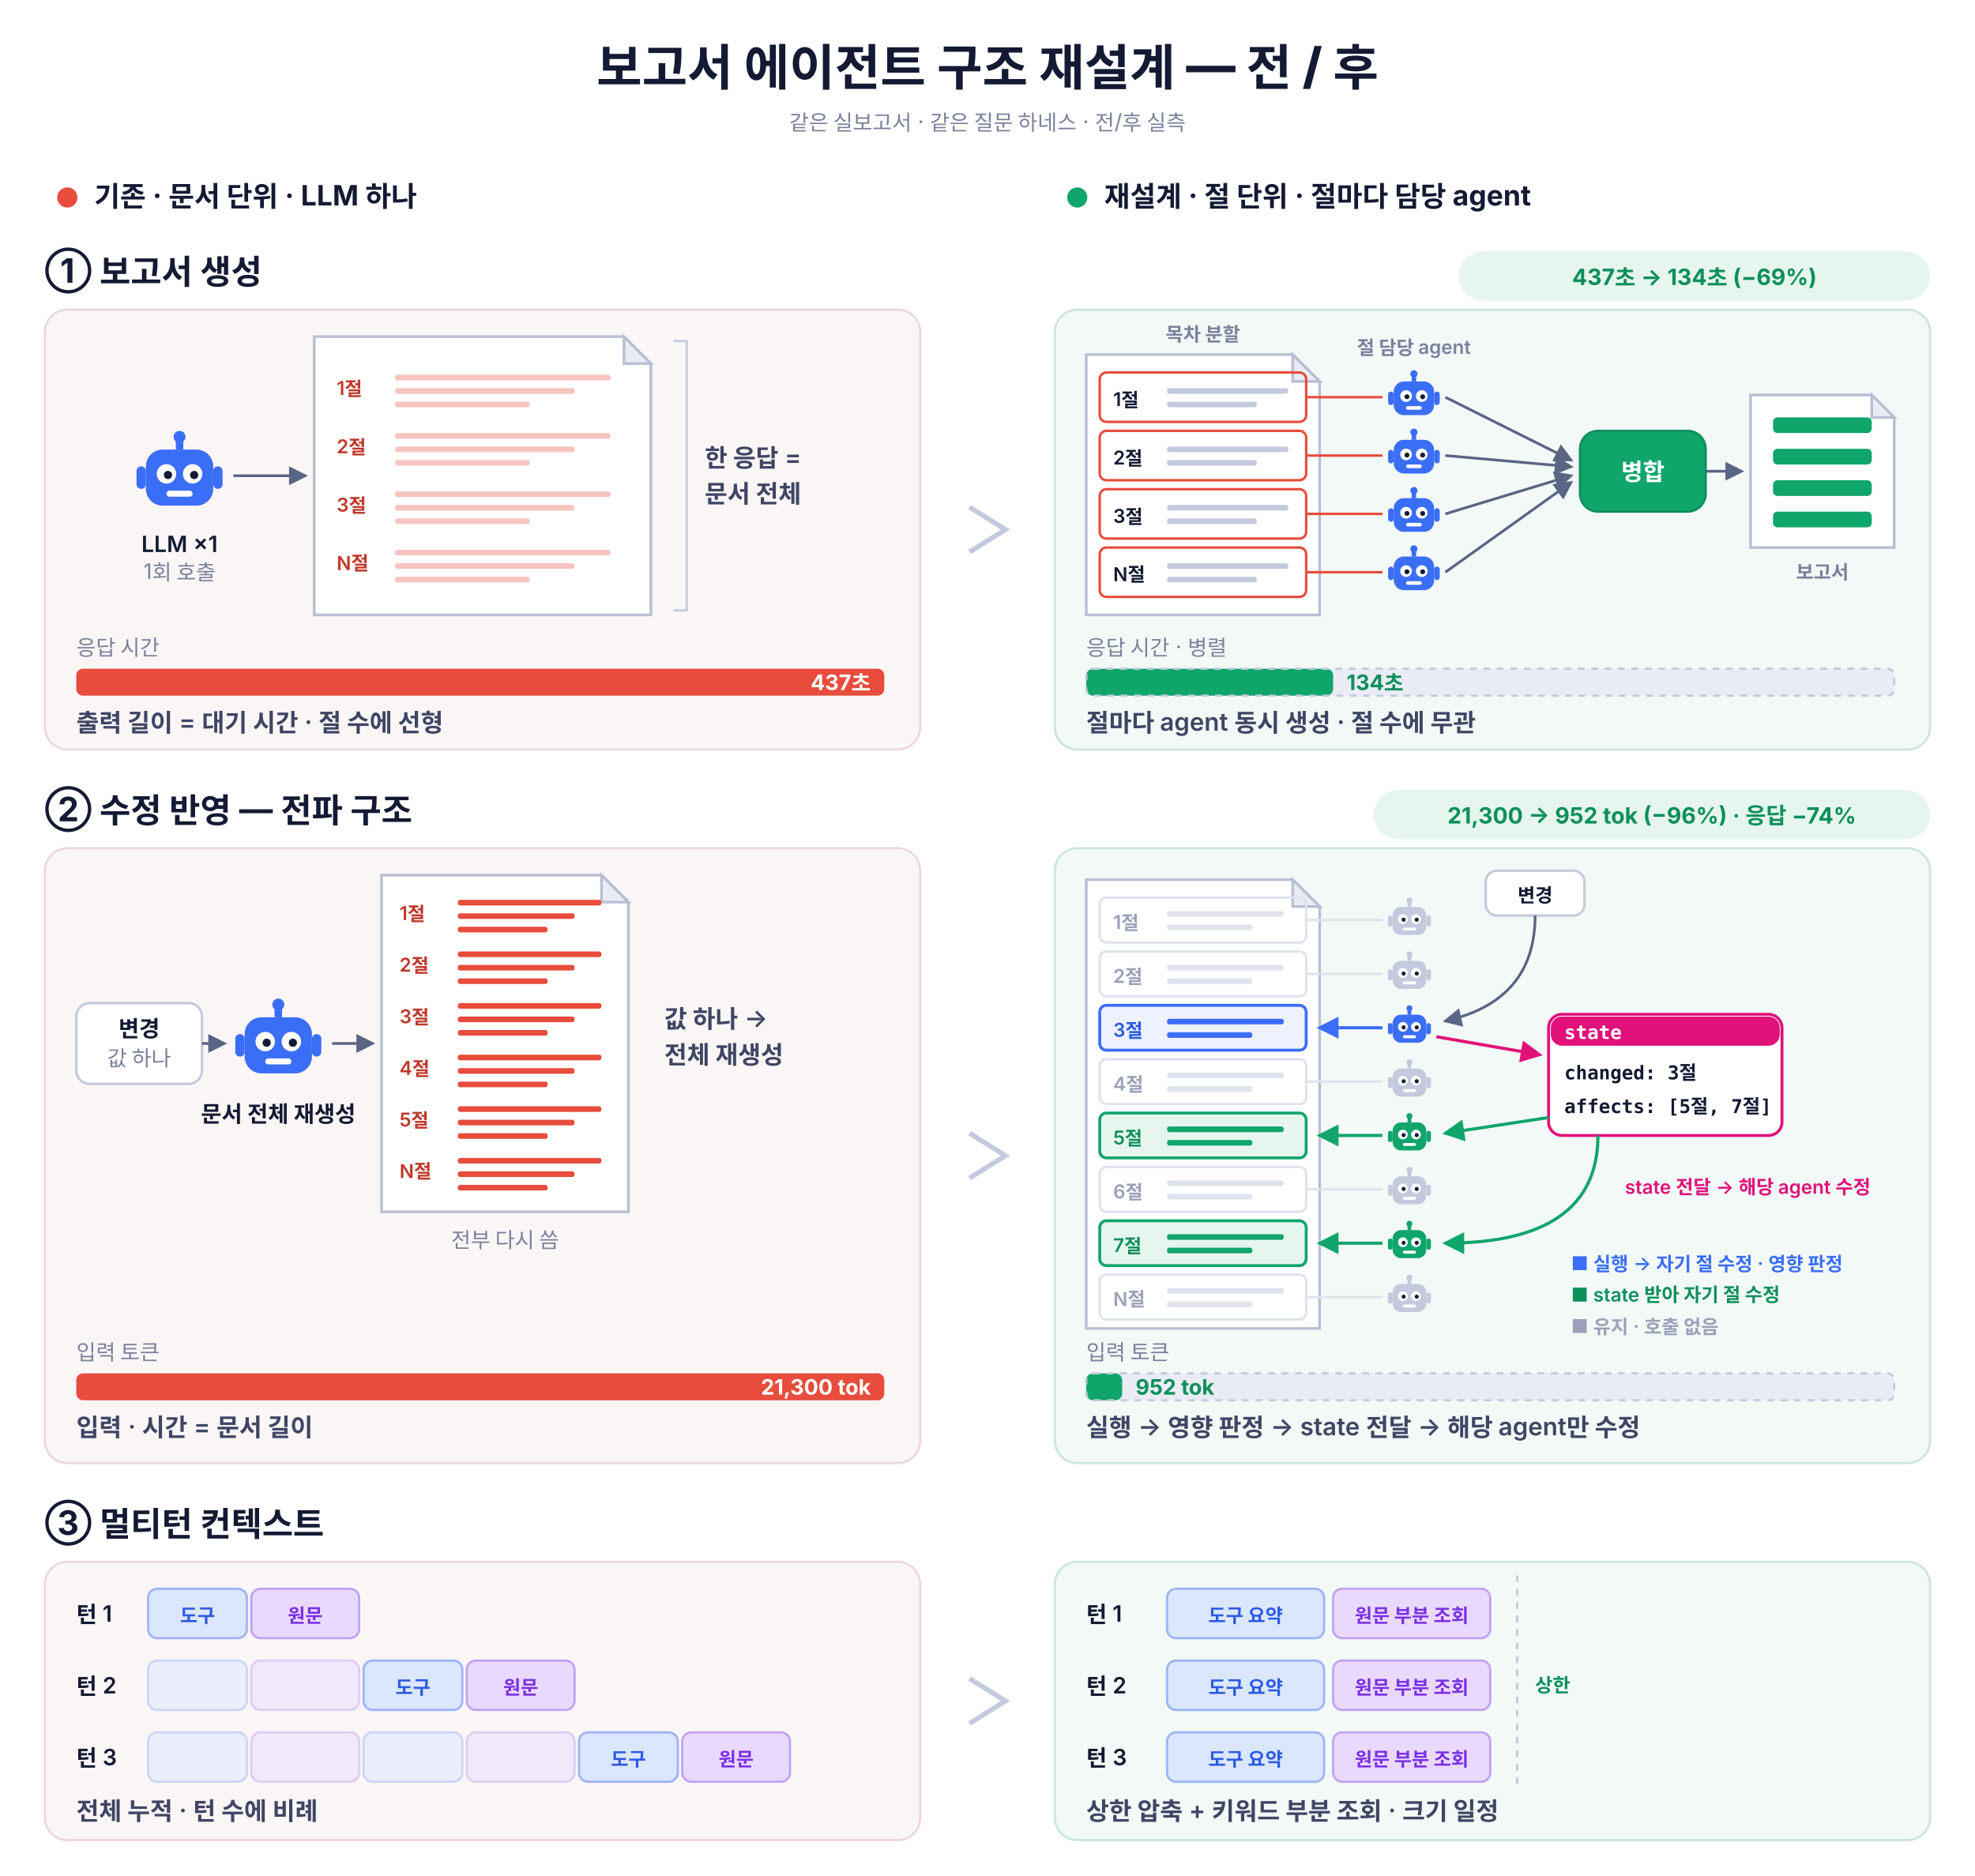
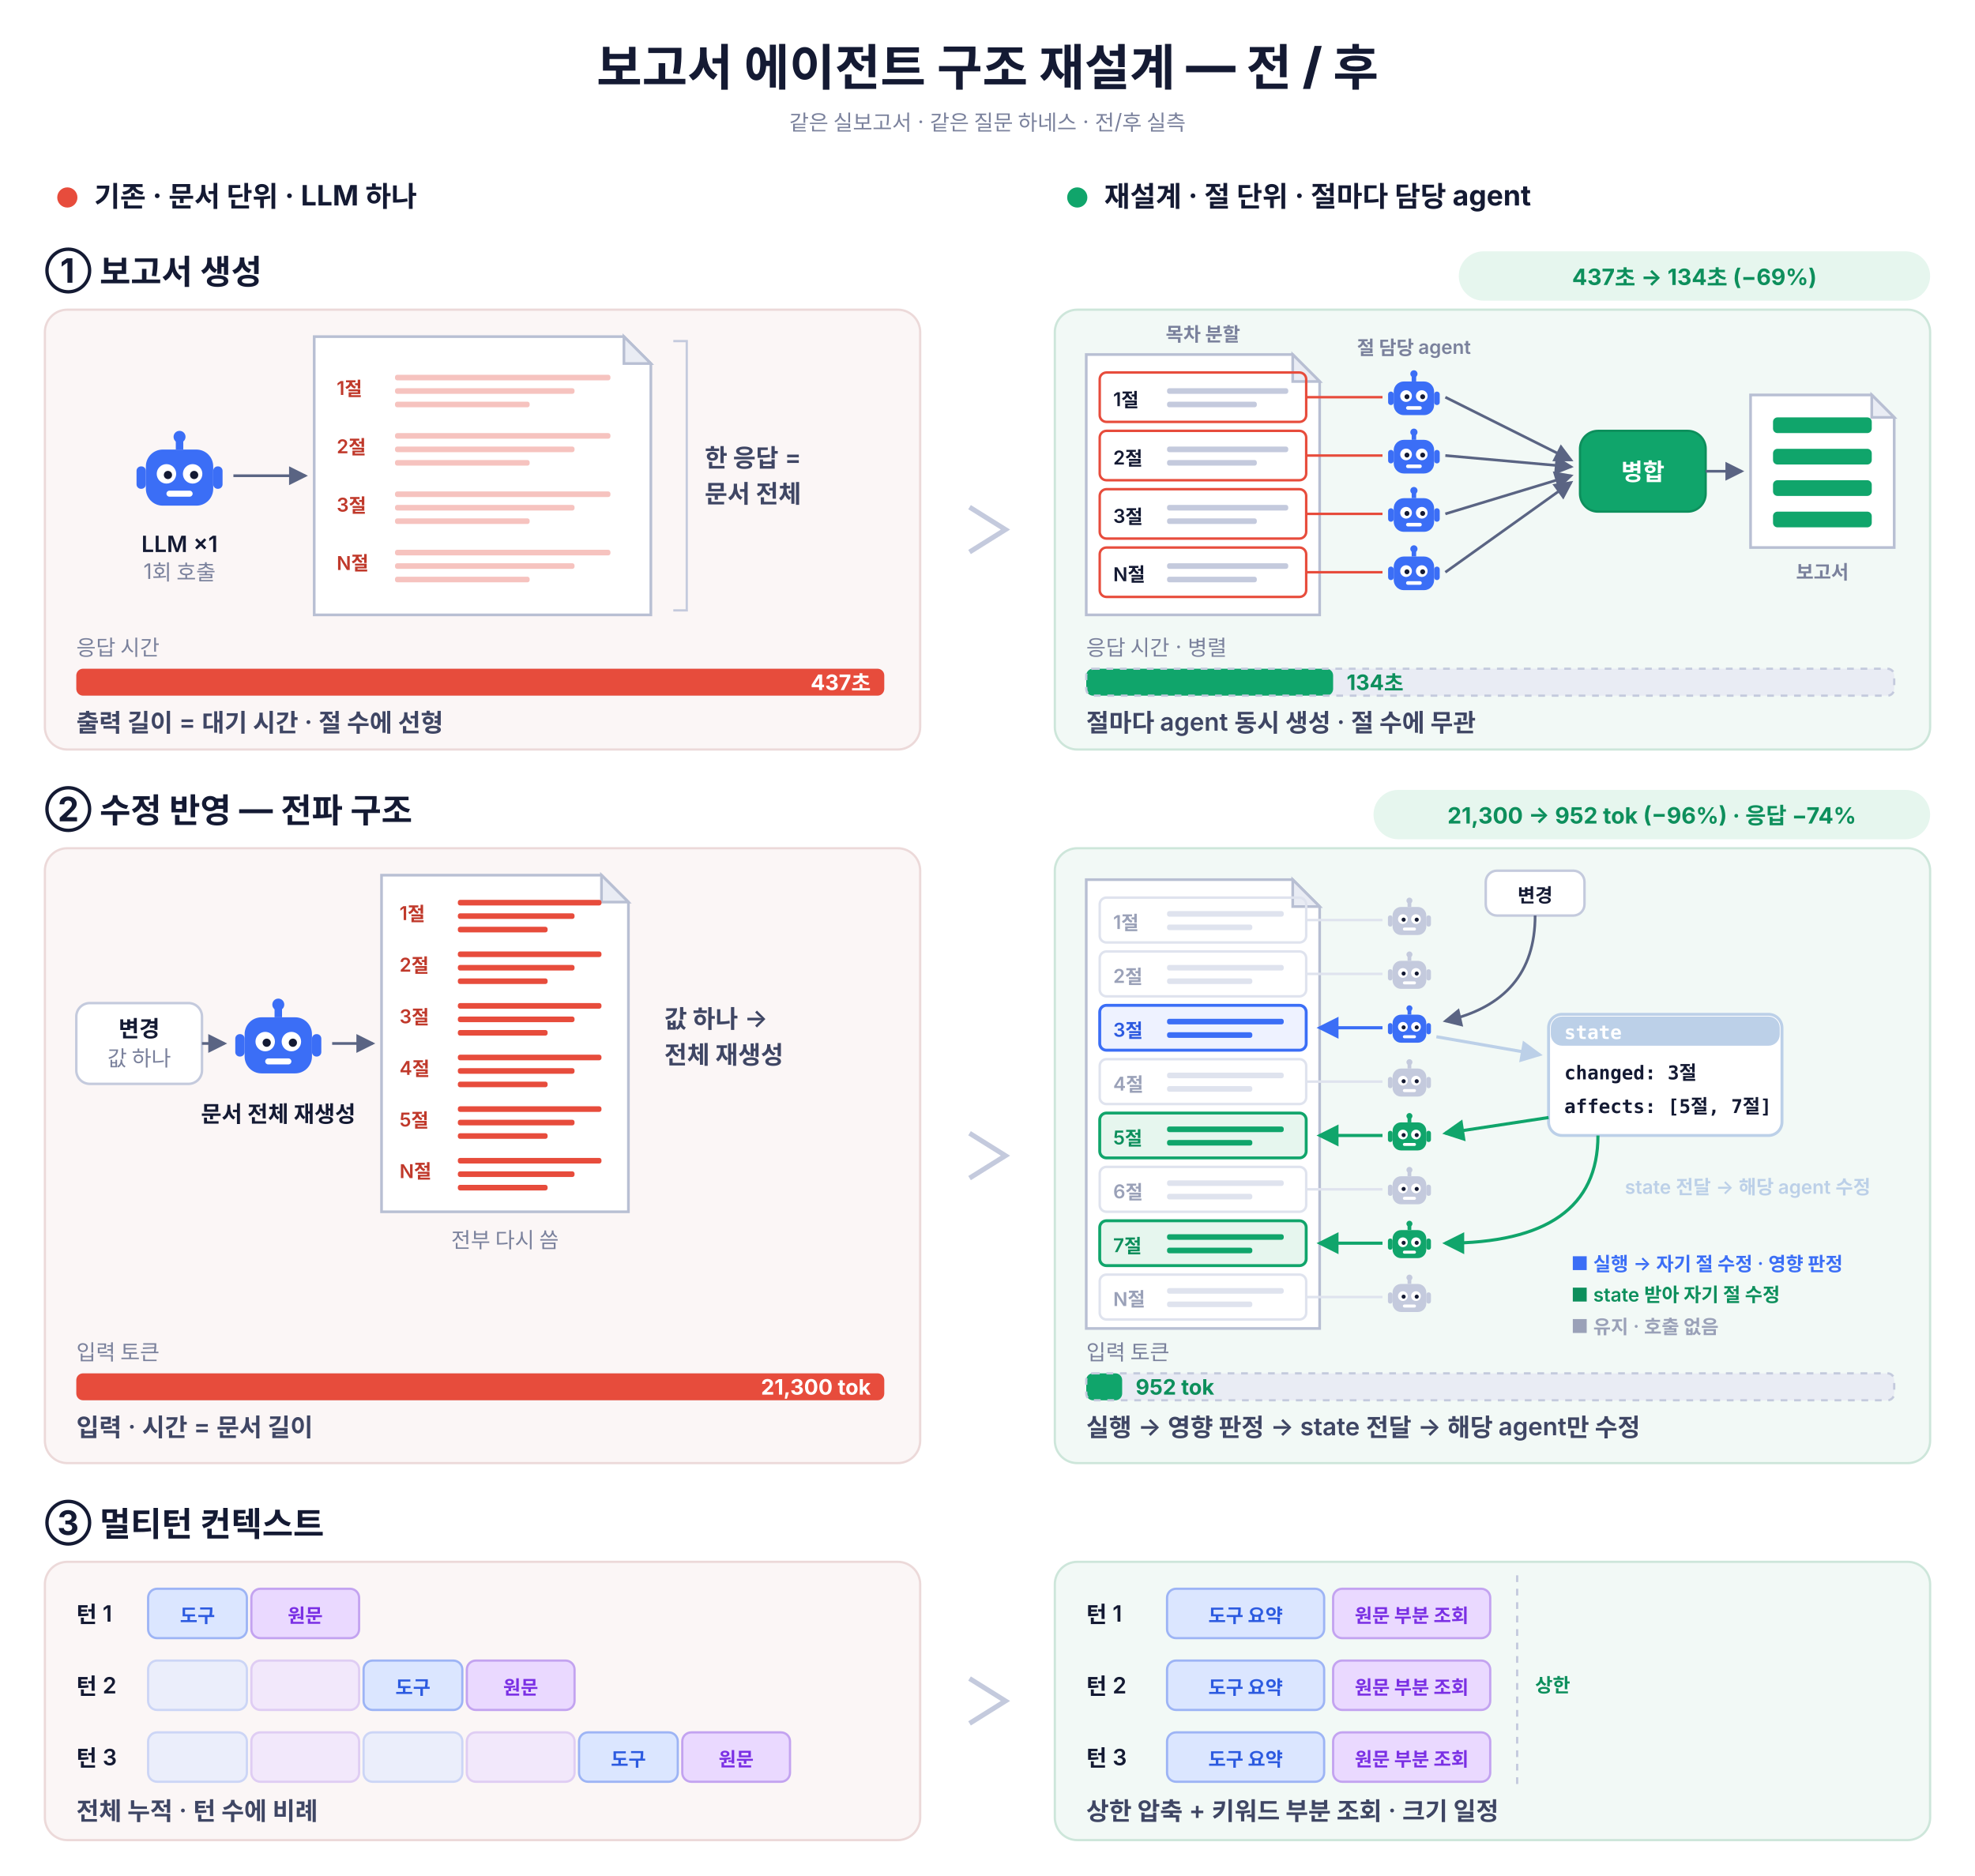
<svg xmlns="http://www.w3.org/2000/svg" viewBox="0 0 880 836" font-family="-apple-system,'Apple SD Gothic Neo',sans-serif">
  <style>
    .h1{fill:#141a33;font-size:22px;font-weight:800}
    .h2{fill:#141a33;font-size:15px;font-weight:700}
    .col{fill:#141a33;font-size:12.5px;font-weight:700}
    .kw{fill:#3f4664;font-size:11px;font-weight:600}
    .sub{fill:#7a819c;font-size:9.5px}
    .lbl{fill:#fff;font-size:10.5px;font-weight:600}
    .dk{fill:#141a33;font-size:10px;font-weight:600}
    .tiny{font-size:8.5px;font-weight:600}
    .mono{font-family:ui-monospace,Menlo,monospace;font-size:8.5px;font-weight:600}
    .pill{font-size:10px;font-weight:700}
    .before{fill:#fbf6f6;stroke:#ecd9d9}
    .after{fill:#f2f9f6;stroke:#cde6da}
    .box{fill:#fff;stroke:#c4cadd;stroke-width:1.1}
    .page{fill:#fff;stroke:#b8bfd3;stroke-width:1.2}
    .ear{fill:#e9ecf4;stroke:#b8bfd3;stroke-width:1.2}
    .good{fill:#10a56b;stroke:#0d8f5c}
    .keep{fill:#e9ecf4}
    .arrow{stroke:#5a6483;stroke-width:1.2;fill:none;marker-end:url(#a)}
    .ab{stroke:#3b6ef6;stroke-width:1.4;fill:none;marker-end:url(#ab)}
    .ag{stroke:#10a56b;stroke-width:1.4;fill:none;marker-end:url(#ag)}
-     .ap{stroke:#e0117a;stroke-width:1.4;fill:none;marker-end:url(#ap)}
+     .ap{stroke:#bcd0e8;stroke-width:1.4;fill:none;marker-end:url(#ap)}
    .own{stroke:#e74c3c;stroke-width:1.1;fill:none}
    .idle{stroke:#dfe3ee;stroke-width:1.1;fill:none}
    .chev{stroke:#c4cadd;stroke-width:2.2;fill:none}
    .track{fill:#e9ecf4}
    .ghost{fill:none;stroke:#c4cadd;stroke-dasharray:3 3}
    .tool{fill:#dbe6ff;stroke:#9db4f5}
    .doc{fill:#ead9ff;stroke:#c3a3f0}
  </style>
  <defs>
    <marker id="a" markerWidth="7" markerHeight="7" refX="6" refY="3.5" orient="auto">
      <path d="M0 0L7 3.5L0 7Z" fill="#5a6483" />
    </marker>
    <marker id="ab" markerWidth="7" markerHeight="7" refX="6" refY="3.5" orient="auto">
      <path d="M0 0L7 3.5L0 7Z" fill="#3b6ef6" />
    </marker>
    <marker id="ag" markerWidth="7" markerHeight="7" refX="6" refY="3.5" orient="auto">
      <path d="M0 0L7 3.5L0 7Z" fill="#10a56b" />
    </marker>
    <marker id="ap" markerWidth="7" markerHeight="7" refX="6" refY="3.5" orient="auto">
-       <path d="M0 0L7 3.5L0 7Z" fill="#e0117a" />
+       <path d="M0 0L7 3.5L0 7Z" fill="#bcd0e8" />
    </marker>
    <symbol id="bot" viewBox="0 0 24 24">
      <rect x="11" y="1" width="2" height="4" fill="currentColor" />
      <circle cx="12" cy="1.6" r="1.6" fill="currentColor" />
      <rect x="3" y="5" width="18" height="15" rx="4.5" fill="currentColor" />
      <rect x="0.5" y="9.5" width="2.5" height="6" rx="1.2" fill="currentColor" />
      <rect x="21" y="9.5" width="2.5" height="6" rx="1.2" fill="currentColor" />
      <circle cx="8.5" cy="11.5" r="2.6" fill="#fff" />
      <circle cx="15.5" cy="11.5" r="2.6" fill="#fff" />
      <circle cx="8.9" cy="11.8" r="1.1" fill="#141a33" />
      <circle cx="15.9" cy="11.8" r="1.1" fill="#141a33" />
      <rect x="8.5" y="16" width="7" height="1.6" rx=".8" fill="#fff" />
    </symbol>
  </defs>
  <rect width="880" height="836" fill="#ffffff" />
  <text class="h1" x="440" y="38" text-anchor="middle">보고서 에이전트 구조 재설계 — 전 / 후</text>
  <text class="sub" x="440" y="58" text-anchor="middle">같은 실보고서 · 같은 질문 하네스 · 전/후 실측</text>
  <circle cx="30" cy="88" r="4.5" fill="#e74c3c" />
  <text class="col" x="42" y="92">기존 · 문서 단위 · LLM 하나</text>
  <circle cx="480" cy="88" r="4.5" fill="#10a56b" />
  <text class="col" x="492" y="92">재설계 · 절 단위 · 절마다 담당 agent</text>
  <text class="h2" x="20" y="126">① 보고서 생성</text>
  <rect x="650" y="112" width="210" height="22" rx="11" fill="#e6f6ee" />
  <text class="pill" x="755" y="127" text-anchor="middle" fill="#0d8f5c">437초 → 134초 (−69%)</text>
  <rect class="before" x="20" y="138" width="390" height="196" rx="10" />
  <use href="#bot" x="60" y="192" width="40" height="40" color="#3b6ef6" />
  <text class="dk" x="80" y="246" text-anchor="middle">LLM ×1</text>
  <text class="sub" x="80" y="258" text-anchor="middle">1회 호출</text>
  <path class="arrow" d="M104 212 H136" />
  <path class="page" d="M140 150 H278 L290 162 V274 H140 Z" />
  <path class="ear" d="M278 150 V162 H290 Z" />
  <text class="tiny" x="150" y="176" fill="#c0392b">1절</text>
  <rect x="176" y="167" width="96" height="2.5" rx="1" fill="#f6c3bf" />
  <rect x="176" y="173" width="80" height="2.5" rx="1" fill="#f6c3bf" />
  <rect x="176" y="179" width="60" height="2.5" rx="1" fill="#f6c3bf" />
  <text class="tiny" x="150" y="202" fill="#c0392b">2절</text>
  <rect x="176" y="193" width="96" height="2.5" rx="1" fill="#f6c3bf" />
  <rect x="176" y="199" width="80" height="2.5" rx="1" fill="#f6c3bf" />
  <rect x="176" y="205" width="60" height="2.5" rx="1" fill="#f6c3bf" />
  <text class="tiny" x="150" y="228" fill="#c0392b">3절</text>
  <rect x="176" y="219" width="96" height="2.5" rx="1" fill="#f6c3bf" />
  <rect x="176" y="225" width="80" height="2.5" rx="1" fill="#f6c3bf" />
  <rect x="176" y="231" width="60" height="2.5" rx="1" fill="#f6c3bf" />
  <text class="tiny" x="150" y="254" fill="#c0392b">N절</text>
  <rect x="176" y="245" width="96" height="2.5" rx="1" fill="#f6c3bf" />
  <rect x="176" y="251" width="80" height="2.5" rx="1" fill="#f6c3bf" />
  <rect x="176" y="257" width="60" height="2.5" rx="1" fill="#f6c3bf" />
  <path d="M300 152 H306 V272 H300" stroke="#c4cadd" fill="none" />
  <text class="kw" x="314" y="208">한 응답 =</text>
  <text class="kw" x="314" y="224">문서 전체</text>
  <text class="sub" x="34" y="292">응답 시간</text>
  <rect class="track" x="34" y="298" width="360" height="12" rx="3" />
  <rect x="34" y="298" width="360" height="12" rx="3" fill="#e74c3c" />
  <text x="388" y="307.5" text-anchor="end" fill="#fff" font-size="9.5" font-weight="700">437초</text>
  <text class="kw" x="34" y="326">출력 길이 = 대기 시간 · 절 수에 선형</text>
  <path class="chev" d="M432 226 L448 236 L432 246" />
  <rect class="after" x="470" y="138" width="390" height="196" rx="10" />
  <text class="tiny" x="536" y="152" text-anchor="middle" fill="#7a819c">목차 분할</text>
  <text class="tiny" x="630" y="158" text-anchor="middle" fill="#7a819c">절 담당 agent</text>
  <path class="page" d="M484 158 H576 L588 170 V274 H484 Z" />
  <path class="ear" d="M576 158 V170 H588 Z" />
  <rect class="own" x="490" y="166" width="92" height="22" rx="3" />
  <text class="tiny" x="496" y="181" fill="#141a33">1절</text>
  <rect x="520" y="173" width="54" height="2.5" rx="1" fill="#c4cadd" />
  <rect x="520" y="179" width="40" height="2.5" rx="1" fill="#c4cadd" />
  <rect class="own" x="490" y="192" width="92" height="22" rx="3" />
  <text class="tiny" x="496" y="207" fill="#141a33">2절</text>
  <rect x="520" y="199" width="54" height="2.5" rx="1" fill="#c4cadd" />
  <rect x="520" y="205" width="40" height="2.5" rx="1" fill="#c4cadd" />
  <rect class="own" x="490" y="218" width="92" height="22" rx="3" />
  <text class="tiny" x="496" y="233" fill="#141a33">3절</text>
  <rect x="520" y="225" width="54" height="2.5" rx="1" fill="#c4cadd" />
  <rect x="520" y="231" width="40" height="2.5" rx="1" fill="#c4cadd" />
  <rect class="own" x="490" y="244" width="92" height="22" rx="3" />
  <text class="tiny" x="496" y="259" fill="#141a33">N절</text>
  <rect x="520" y="251" width="54" height="2.5" rx="1" fill="#c4cadd" />
  <rect x="520" y="257" width="40" height="2.5" rx="1" fill="#c4cadd" />
  <path class="own" d="M582 177 H616" />
  <path class="own" d="M582 203 H616" />
  <path class="own" d="M582 229 H616" />
  <path class="own" d="M582 255 H616" />
  <use href="#bot" x="618" y="165" width="24" height="24" color="#3b6ef6" />
  <use href="#bot" x="618" y="191" width="24" height="24" color="#3b6ef6" />
  <use href="#bot" x="618" y="217" width="24" height="24" color="#3b6ef6" />
  <use href="#bot" x="618" y="243" width="24" height="24" color="#3b6ef6" />
  <path class="arrow" d="M644 177 L700 205" />
  <path class="arrow" d="M644 203 L700 208" />
  <path class="arrow" d="M644 229 L700 212" />
  <path class="arrow" d="M644 255 L700 215" />
  <rect class="good" x="704" y="192" width="56" height="36" rx="8" />
  <text class="lbl" x="732" y="214" text-anchor="middle">병합</text>
  <path class="arrow" d="M760 210 H776" />
  <path class="page" d="M780 176 H834 L844 186 V244 H780 Z" />
  <path class="ear" d="M834 176 V186 H844 Z" />
  <rect x="790" y="186" width="44" height="7" rx="2" fill="#10a56b" />
  <rect x="790" y="200" width="44" height="7" rx="2" fill="#10a56b" />
  <rect x="790" y="214" width="44" height="7" rx="2" fill="#10a56b" />
  <rect x="790" y="228" width="44" height="7" rx="2" fill="#10a56b" />
  <text class="tiny" x="812" y="258" text-anchor="middle" fill="#7a819c">보고서</text>
  <text class="sub" x="484" y="292">응답 시간 · 병렬</text>
  <rect class="track" x="484" y="298" width="360" height="12" rx="3" />
  <rect x="484" y="298" width="110" height="12" rx="3" fill="#10a56b" />
  <rect class="ghost" x="484" y="298" width="360" height="12" rx="3" />
  <text x="600" y="307.5" fill="#0d8f5c" font-size="9.5" font-weight="700">134초</text>
  <text class="kw" x="484" y="326">절마다 agent 동시 생성 · 절 수에 무관</text>
  <text class="h2" x="20" y="366">② 수정 반영 — 전파 구조</text>
  <rect x="612" y="352" width="248" height="22" rx="11" fill="#e6f6ee" />
  <text class="pill" x="736" y="367" text-anchor="middle" fill="#0d8f5c">21,300 → 952 tok (−96%) · 응답 −74%</text>
  <rect class="before" x="20" y="378" width="390" height="274" rx="10" />
  <rect class="box" x="34" y="447" width="56" height="36" rx="6" />
  <text class="dk" x="62" y="462" text-anchor="middle">변경</text>
  <text class="sub" x="62" y="475" text-anchor="middle">값 하나</text>
  <path class="arrow" d="M90 465 H100" />
  <use href="#bot" x="104" y="445" width="40" height="40" color="#3b6ef6" />
  <text class="dk" x="124" y="500" text-anchor="middle">문서 전체 재생성</text>
  <path class="arrow" d="M148 465 H166" />
  <path class="page" d="M170 390 H268 L280 402 V540 H170 Z" />
  <path class="ear" d="M268 390 V402 H280 Z" />
  <text class="tiny" x="178" y="410" fill="#c0392b">1절</text>
  <rect x="204" y="401" width="64" height="2.5" rx="1" fill="#e74c3c" />
  <rect x="204" y="407" width="52" height="2.5" rx="1" fill="#e74c3c" />
  <rect x="204" y="413" width="40" height="2.5" rx="1" fill="#e74c3c" />
  <text class="tiny" x="178" y="433" fill="#c0392b">2절</text>
  <rect x="204" y="424" width="64" height="2.5" rx="1" fill="#e74c3c" />
  <rect x="204" y="430" width="52" height="2.5" rx="1" fill="#e74c3c" />
  <rect x="204" y="436" width="40" height="2.5" rx="1" fill="#e74c3c" />
  <text class="tiny" x="178" y="456" fill="#c0392b">3절</text>
  <rect x="204" y="447" width="64" height="2.5" rx="1" fill="#e74c3c" />
  <rect x="204" y="453" width="52" height="2.5" rx="1" fill="#e74c3c" />
  <rect x="204" y="459" width="40" height="2.5" rx="1" fill="#e74c3c" />
  <text class="tiny" x="178" y="479" fill="#c0392b">4절</text>
  <rect x="204" y="470" width="64" height="2.5" rx="1" fill="#e74c3c" />
  <rect x="204" y="476" width="52" height="2.5" rx="1" fill="#e74c3c" />
  <rect x="204" y="482" width="40" height="2.5" rx="1" fill="#e74c3c" />
  <text class="tiny" x="178" y="502" fill="#c0392b">5절</text>
  <rect x="204" y="493" width="64" height="2.5" rx="1" fill="#e74c3c" />
  <rect x="204" y="499" width="52" height="2.5" rx="1" fill="#e74c3c" />
  <rect x="204" y="505" width="40" height="2.5" rx="1" fill="#e74c3c" />
  <text class="tiny" x="178" y="525" fill="#c0392b">N절</text>
  <rect x="204" y="516" width="64" height="2.5" rx="1" fill="#e74c3c" />
  <rect x="204" y="522" width="52" height="2.5" rx="1" fill="#e74c3c" />
  <rect x="204" y="528" width="40" height="2.5" rx="1" fill="#e74c3c" />
  <text class="sub" x="225" y="556" text-anchor="middle">전부 다시 씀</text>
  <text class="kw" x="296" y="458">값 하나 →</text>
  <text class="kw" x="296" y="474">전체 재생성</text>
  <text class="sub" x="34" y="606">입력 토큰</text>
  <rect class="track" x="34" y="612" width="360" height="12" rx="3" />
  <rect x="34" y="612" width="360" height="12" rx="3" fill="#e74c3c" />
  <text x="388" y="621.5" text-anchor="end" fill="#fff" font-size="9.5" font-weight="700">21,300 tok</text>
  <text class="kw" x="34" y="640">입력 · 시간 = 문서 길이</text>
  <path class="chev" d="M432 505 L448 515 L432 525" />
  <rect class="after" x="470" y="378" width="390" height="274" rx="10" />
  <path class="page" d="M484 392 H576 L588 404 V592 H484 Z" />
  <path class="ear" d="M576 392 V404 H588 Z" />
  <rect class="idle" x="490" y="400" width="92" height="20" rx="3" />
  <text class="tiny" x="496" y="414" fill="#9aa1b8">1절</text>
  <rect x="520" y="406" width="52" height="2.5" rx="1" fill="#dfe3ee" />
  <rect x="520" y="412" width="38" height="2.5" rx="1" fill="#dfe3ee" />
  <rect class="idle" x="490" y="424" width="92" height="20" rx="3" />
  <text class="tiny" x="496" y="438" fill="#9aa1b8">2절</text>
  <rect x="520" y="430" width="52" height="2.5" rx="1" fill="#dfe3ee" />
  <rect x="520" y="436" width="38" height="2.5" rx="1" fill="#dfe3ee" />
  <rect x="490" y="448" width="92" height="20" rx="3" fill="#eef2ff" stroke="#3b6ef6" stroke-width="1.3" />
  <text class="tiny" x="496" y="462" fill="#2c5ae0">3절</text>
  <rect x="520" y="454" width="52" height="2.5" rx="1" fill="#3b6ef6" />
  <rect x="520" y="460" width="38" height="2.5" rx="1" fill="#3b6ef6" />
  <rect class="idle" x="490" y="472" width="92" height="20" rx="3" />
  <text class="tiny" x="496" y="486" fill="#9aa1b8">4절</text>
  <rect x="520" y="478" width="52" height="2.5" rx="1" fill="#dfe3ee" />
  <rect x="520" y="484" width="38" height="2.5" rx="1" fill="#dfe3ee" />
  <rect x="490" y="496" width="92" height="20" rx="3" fill="#e6f6ee" stroke="#10a56b" stroke-width="1.3" />
  <text class="tiny" x="496" y="510" fill="#0d8f5c">5절</text>
  <rect x="520" y="502" width="52" height="2.5" rx="1" fill="#10a56b" />
  <rect x="520" y="508" width="38" height="2.5" rx="1" fill="#10a56b" />
  <rect class="idle" x="490" y="520" width="92" height="20" rx="3" />
  <text class="tiny" x="496" y="534" fill="#9aa1b8">6절</text>
  <rect x="520" y="526" width="52" height="2.5" rx="1" fill="#dfe3ee" />
  <rect x="520" y="532" width="38" height="2.5" rx="1" fill="#dfe3ee" />
  <rect x="490" y="544" width="92" height="20" rx="3" fill="#e6f6ee" stroke="#10a56b" stroke-width="1.3" />
  <text class="tiny" x="496" y="558" fill="#0d8f5c">7절</text>
  <rect x="520" y="550" width="52" height="2.5" rx="1" fill="#10a56b" />
  <rect x="520" y="556" width="38" height="2.5" rx="1" fill="#10a56b" />
  <rect class="idle" x="490" y="568" width="92" height="20" rx="3" />
  <text class="tiny" x="496" y="582" fill="#9aa1b8">N절</text>
  <rect x="520" y="574" width="52" height="2.5" rx="1" fill="#dfe3ee" />
  <rect x="520" y="580" width="38" height="2.5" rx="1" fill="#dfe3ee" />
  <path class="idle" d="M582 410 H616" />
  <path class="idle" d="M582 434 H616" />
  <path class="idle" d="M582 482 H616" />
  <path class="idle" d="M582 530 H616" />
  <path class="idle" d="M582 578 H616" />
  <path class="ab" d="M616 458 H588" />
  <path class="ag" d="M616 506 H588" />
  <path class="ag" d="M616 554 H588" />
  <use href="#bot" x="618" y="400" width="20" height="20" color="#c4cadd" />
  <use href="#bot" x="618" y="424" width="20" height="20" color="#c4cadd" />
  <use href="#bot" x="618" y="448" width="20" height="20" color="#3b6ef6" />
  <use href="#bot" x="618" y="472" width="20" height="20" color="#c4cadd" />
  <use href="#bot" x="618" y="496" width="20" height="20" color="#10a56b" />
  <use href="#bot" x="618" y="520" width="20" height="20" color="#c4cadd" />
  <use href="#bot" x="618" y="544" width="20" height="20" color="#10a56b" />
  <use href="#bot" x="618" y="568" width="20" height="20" color="#c4cadd" />
  <rect class="box" x="662" y="388" width="44" height="20" rx="5" />
  <text class="tiny" x="684" y="402" text-anchor="middle" fill="#141a33">변경</text>
  <path class="arrow" d="M684 408 Q684 446 644 455" />
  <path class="ap" d="M640 462 L686 470" />
-   <rect x="690" y="452" width="104" height="54" rx="6" fill="#fff" stroke="#e0117a" stroke-width="1.3" />
-   <rect x="691" y="453" width="102" height="13" rx="5" fill="#e0117a" />
+   <rect x="690" y="452" width="104" height="54" rx="6" fill="#fff" stroke="#bcd0e8" stroke-width="1.3" />
+   <rect x="691" y="453" width="102" height="13" rx="5" fill="#bcd0e8" />
  <text class="mono" x="697" y="463" fill="#fff">state</text>
  <text class="mono" x="697" y="481" fill="#141a33">changed: 3절</text>
  <text class="mono" x="697" y="496" fill="#141a33">affects: [5절, 7절]</text>
  <path class="ag" d="M690 498 L644 505" />
  <path class="ag" d="M712 506 Q712 554 644 554" />
-   <text class="tiny" x="724" y="532" fill="#e0117a">state 전달 → 해당 agent 수정</text>
+   <text class="tiny" x="724" y="532" fill="#bcd0e8">state 전달 → 해당 agent 수정</text>
  <text class="tiny" x="700" y="566" fill="#3b6ef6">■ 실행 → 자기 절 수정 · 영향 판정</text>
  <text class="tiny" x="700" y="580" fill="#0d8f5c">■ state 받아 자기 절 수정</text>
  <text class="tiny" x="700" y="594" fill="#9aa1b8">■ 유지 · 호출 없음</text>
  <text class="sub" x="484" y="606">입력 토큰</text>
  <rect class="track" x="484" y="612" width="360" height="12" rx="3" />
  <rect x="484" y="612" width="16" height="12" rx="3" fill="#10a56b" />
  <rect class="ghost" x="484" y="612" width="360" height="12" rx="3" />
  <text x="506" y="621.5" fill="#0d8f5c" font-size="9.5" font-weight="700">952 tok</text>
  <text class="kw" x="484" y="640">실행 → 영향 판정 → state 전달 → 해당 agent만 수정</text>
  <text class="h2" x="20" y="684">③ 멀티턴 컨텍스트</text>
  <rect class="before" x="20" y="696" width="390" height="124" rx="10" />
  <text class="dk" x="34" y="723">턴 1</text>
  <rect class="tool" x="66" y="708" width="44" height="22" rx="4" />
  <text class="tiny" x="88" y="723" text-anchor="middle" fill="#2c5ae0">도구</text>
  <rect class="doc" x="112" y="708" width="48" height="22" rx="4" />
  <text class="tiny" x="136" y="723" text-anchor="middle" fill="#7a2fe4">원문</text>
  <text class="dk" x="34" y="755">턴 2</text>
  <g opacity=".5">
    <rect class="tool" x="66" y="740" width="44" height="22" rx="4" />
    <rect class="doc" x="112" y="740" width="48" height="22" rx="4" />
  </g>
  <rect class="tool" x="162" y="740" width="44" height="22" rx="4" />
  <text class="tiny" x="184" y="755" text-anchor="middle" fill="#2c5ae0">도구</text>
  <rect class="doc" x="208" y="740" width="48" height="22" rx="4" />
  <text class="tiny" x="232" y="755" text-anchor="middle" fill="#7a2fe4">원문</text>
  <text class="dk" x="34" y="787">턴 3</text>
  <g opacity=".5">
    <rect class="tool" x="66" y="772" width="44" height="22" rx="4" />
    <rect class="doc" x="112" y="772" width="48" height="22" rx="4" />
    <rect class="tool" x="162" y="772" width="44" height="22" rx="4" />
    <rect class="doc" x="208" y="772" width="48" height="22" rx="4" />
  </g>
  <rect class="tool" x="258" y="772" width="44" height="22" rx="4" />
  <text class="tiny" x="280" y="787" text-anchor="middle" fill="#2c5ae0">도구</text>
  <rect class="doc" x="304" y="772" width="48" height="22" rx="4" />
  <text class="tiny" x="328" y="787" text-anchor="middle" fill="#7a2fe4">원문</text>
  <text class="kw" x="34" y="811">전체 누적 · 턴 수에 비례</text>
  <path class="chev" d="M432 748 L448 758 L432 768" />
  <rect class="after" x="470" y="696" width="390" height="124" rx="10" />
  <text class="dk" x="484" y="723">턴 1</text>
  <rect class="tool" x="520" y="708" width="70" height="22" rx="4" />
  <text class="tiny" x="555" y="723" text-anchor="middle" fill="#2c5ae0">도구 요약</text>
  <rect class="doc" x="594" y="708" width="70" height="22" rx="4" />
  <text class="tiny" x="629" y="723" text-anchor="middle" fill="#7a2fe4">원문 부분 조회</text>
  <text class="dk" x="484" y="755">턴 2</text>
  <rect class="tool" x="520" y="740" width="70" height="22" rx="4" />
  <text class="tiny" x="555" y="755" text-anchor="middle" fill="#2c5ae0">도구 요약</text>
  <rect class="doc" x="594" y="740" width="70" height="22" rx="4" />
  <text class="tiny" x="629" y="755" text-anchor="middle" fill="#7a2fe4">원문 부분 조회</text>
  <text class="dk" x="484" y="787">턴 3</text>
  <rect class="tool" x="520" y="772" width="70" height="22" rx="4" />
  <text class="tiny" x="555" y="787" text-anchor="middle" fill="#2c5ae0">도구 요약</text>
  <rect class="doc" x="594" y="772" width="70" height="22" rx="4" />
  <text class="tiny" x="629" y="787" text-anchor="middle" fill="#7a2fe4">원문 부분 조회</text>
  <path class="ghost" d="M676 702 V798" stroke="#10a56b" />
  <text class="tiny" x="684" y="754" fill="#0d8f5c">상한</text>
  <text class="kw" x="484" y="811">상한 압축 + 키워드 부분 조회 · 크기 일정</text>
</svg>
